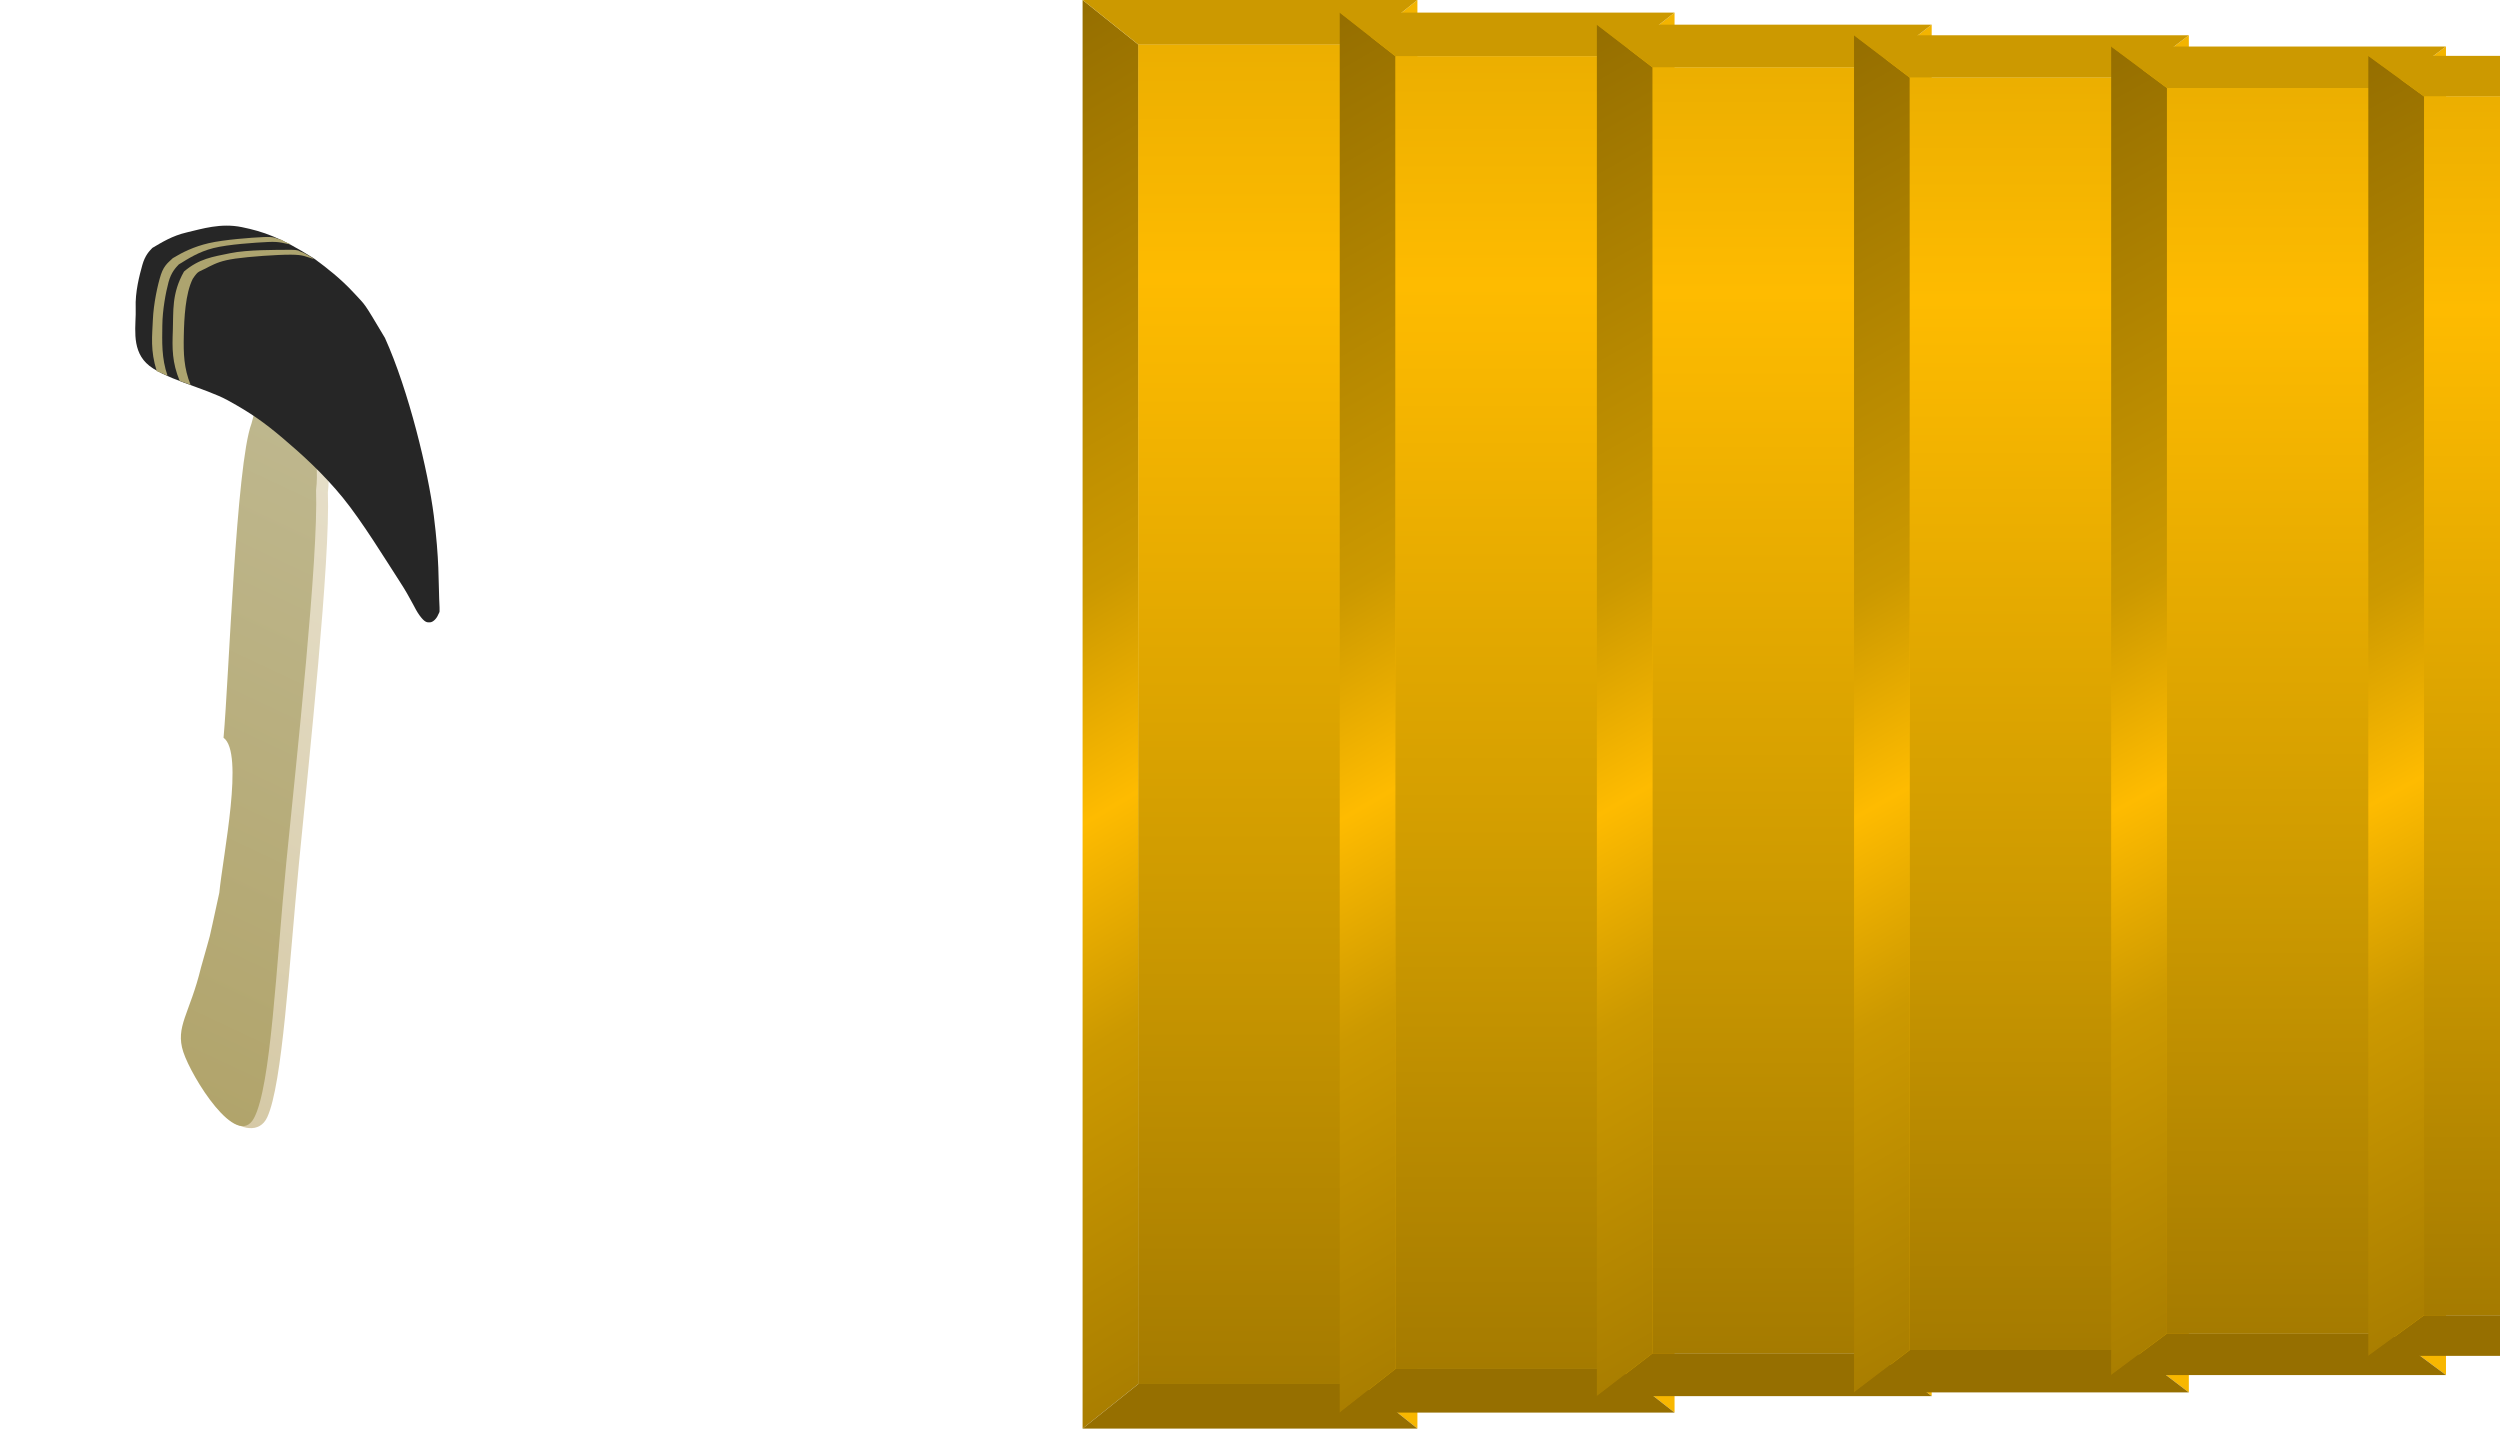
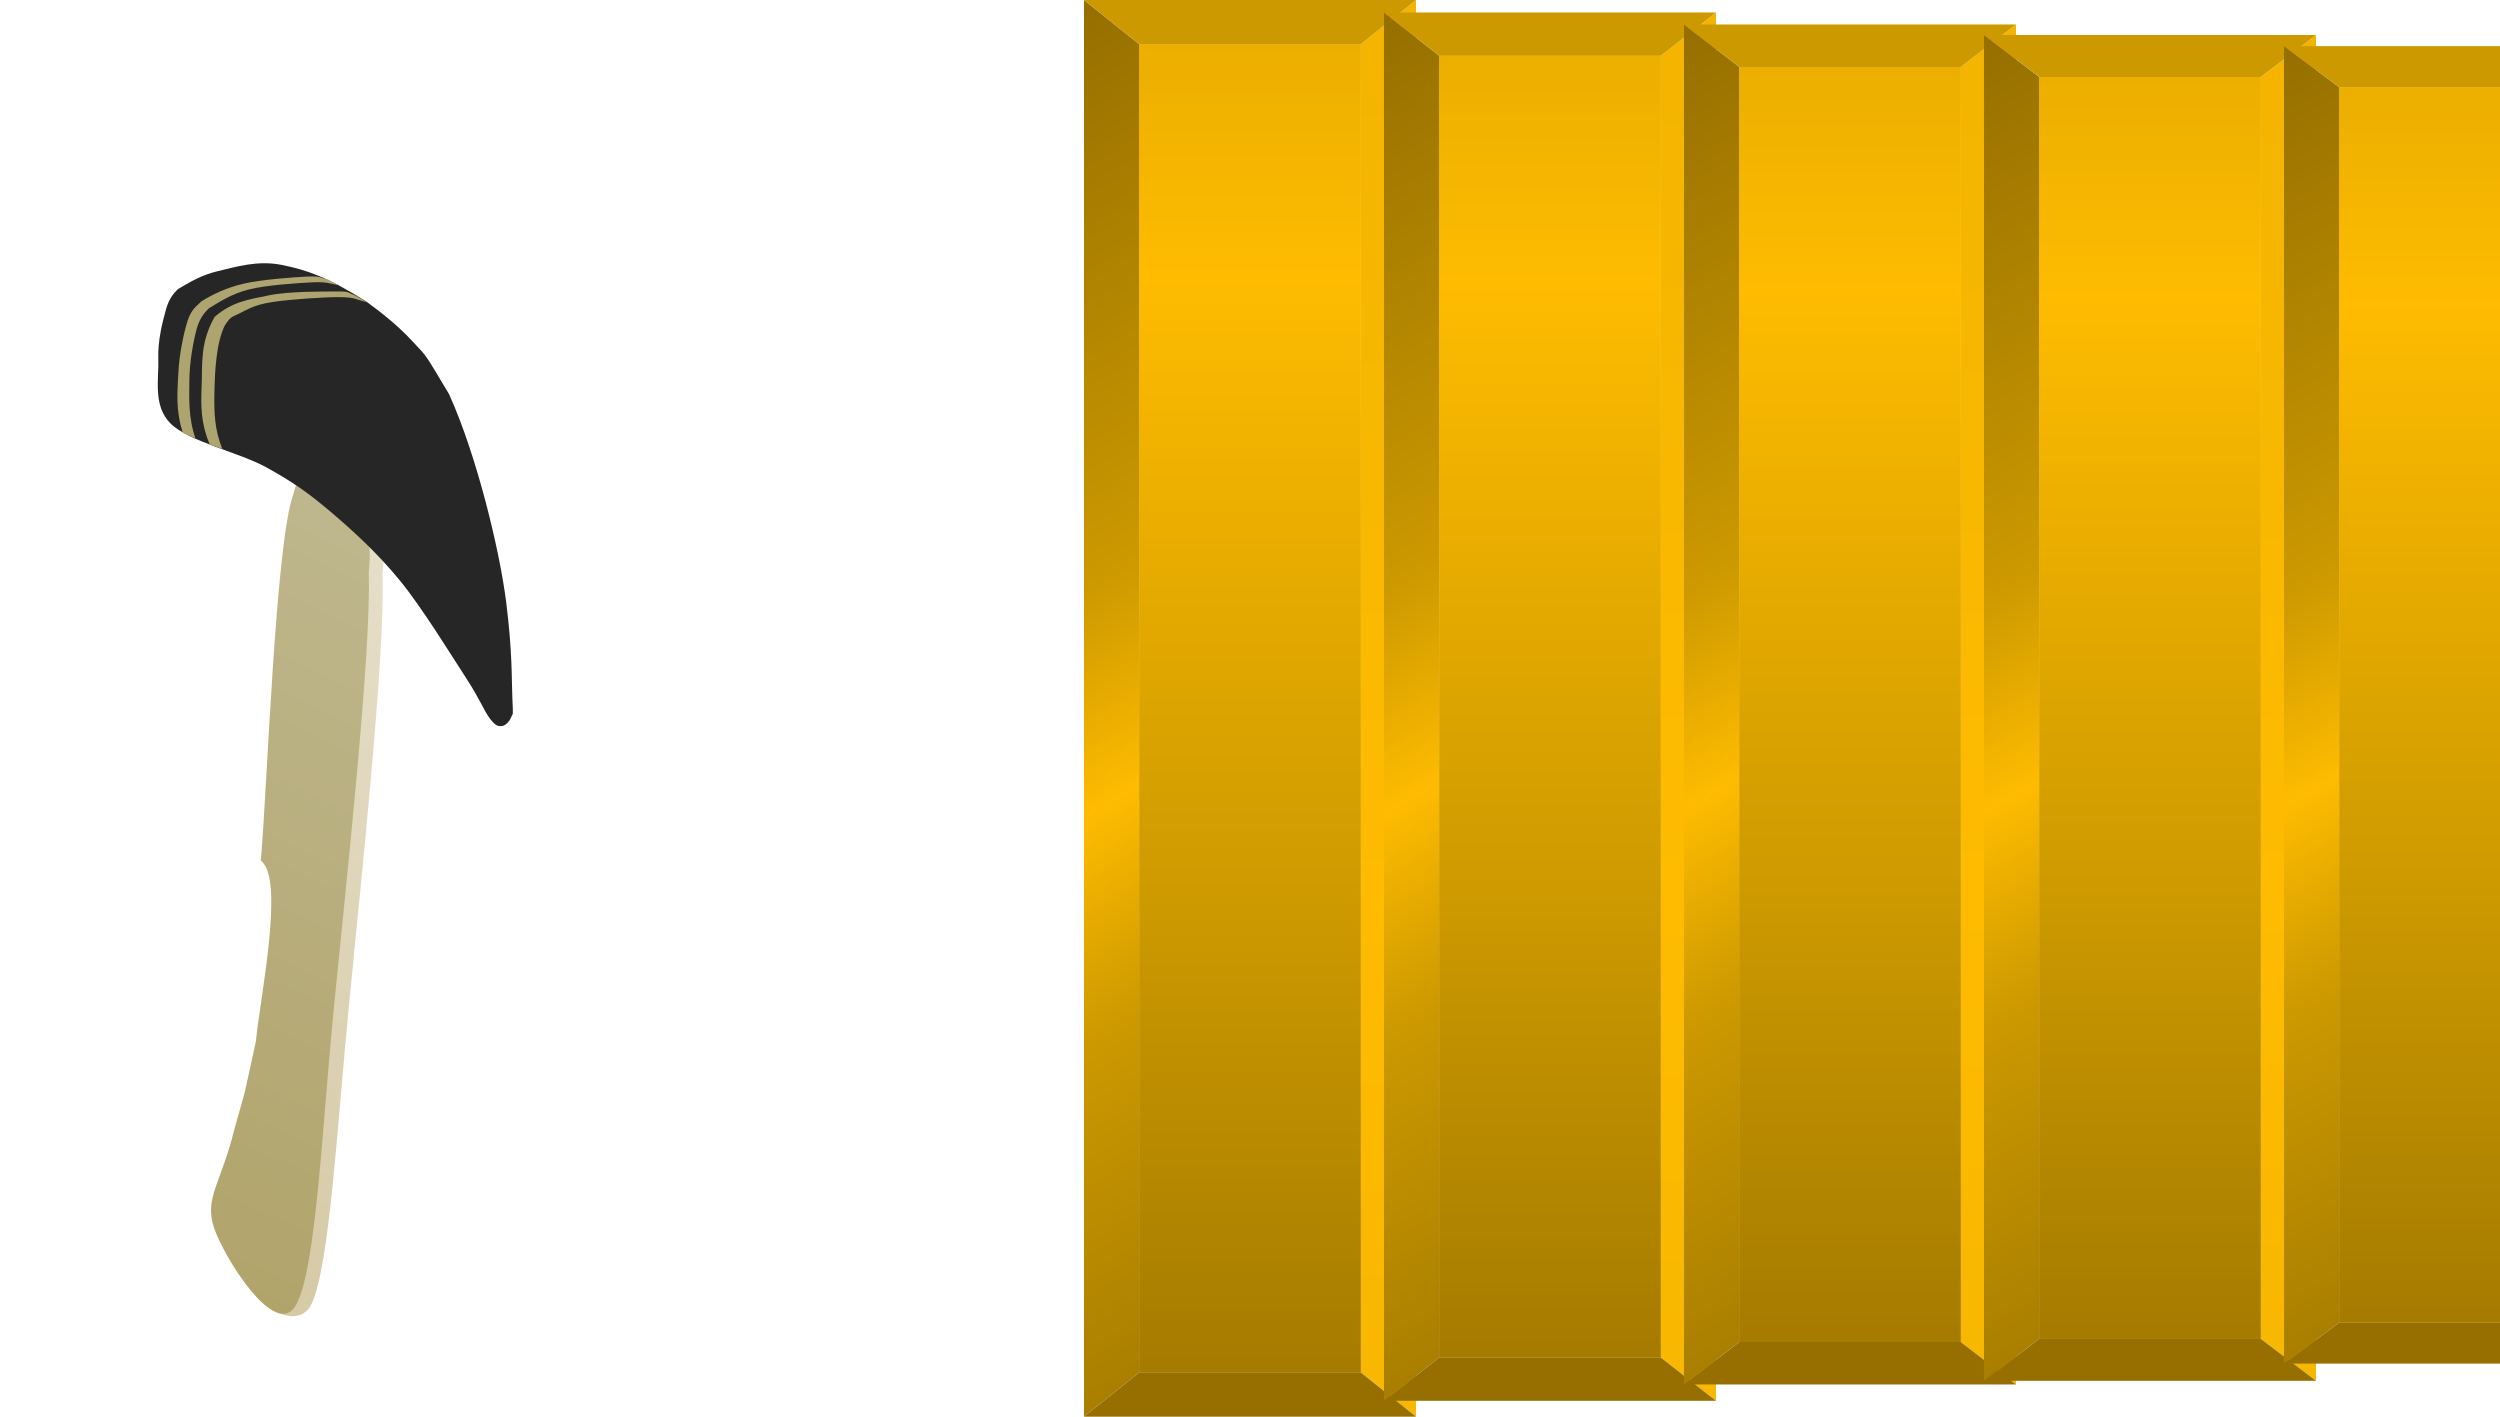
- <svg xmlns="http://www.w3.org/2000/svg" viewBox="0 0 350 200" xml:space="preserve" overflow="hidden">
+ <svg xmlns="http://www.w3.org/2000/svg" viewBox="0 0 300 170" xml:space="preserve" overflow="hidden">
  <defs>
    <linearGradient x1="35" y1="140" x2="35" y2="25" gradientUnits="userSpaceOnUse" spreadMethod="reflect" id="fill1">
      <stop offset="0" stop-color="#966F00" />
      <stop offset="0.5" stop-color="#CC9900" />
      <stop offset="1" stop-color="#FEBB00" />
    </linearGradient>
    <linearGradient x1="41" y1="830" x2="54" y2="82" gradientUnits="userSpaceOnUse" spreadMethod="reflect" id="fill2">
      <stop offset="0" stop-color="#966F00" />
      <stop offset="0.5" stop-color="#CC9900" />
      <stop offset="1" stop-color="#FEBB00" />
    </linearGradient>
    <linearGradient x1="42" y1="-24" x2="74" y2="30" gradientUnits="userSpaceOnUse" spreadMethod="reflect" id="fill3">
      <stop offset="0" stop-color="#966F00" />
      <stop offset="0.72" stop-color="#CC9900" />
      <stop offset="1" stop-color="#FEBB00" />
    </linearGradient>
    <linearGradient x1="13.707" y1="999.414" x2="353.801" y2="276.606" gradientUnits="userSpaceOnUse" spreadMethod="reflect" id="panggulfill0">
      <stop offset="0" stop-color="#D6C9A6" />
      <stop offset="0.028" stop-color="#D6CAA7" />
      <stop offset="1" stop-color="#E7E0CB" />
    </linearGradient>
    <linearGradient x1="1.245" y1="994.136" x2="340.296" y2="273.547" gradientUnits="userSpaceOnUse" spreadMethod="reflect" id="panggulfill1">
      <stop offset="0" stop-color="#B1A46B" />
      <stop offset="1" stop-color="#BFB88F" />
    </linearGradient>
    <rect x="0" y="0" rx="12" ry="12" width="30" height="90" fill="#CC9900" fill-rule="evenodd" id="separator" />
    <symbol id="daun" width="30" height="128" viewBox="0 0 30 128">
      <rect class="highlight-target-bg" x="5" y="4" width="20" height="120" fill="url(#fill1)" fill-opacity="1" />
      <path class="fixed-item" id="rechts" d="M30 0 30 128 25 124 25 4Z" fill="url(#fill2)" fill-rule="evenodd" fill-opacity="1" />
      <path class="fixed-item" id="links" d="M0 0 0 128 5 124 5 4Z" fill="url(#fill3)" fill-rule="evenodd" fill-opacity="1" />
      <path class="fixed-item" id="boven" d="M0 0 30 0 25 4 5 4Z" fill="#CC9900" fill-rule="evenodd" fill-opacity="1" />
      <path class="fixed-item" id="onder" d="M0 128 30 128 25 124 5 124Z" fill="#966F00" fill-rule="evenodd" fill-opacity="1" />
    </symbol>
    <symbol id="highlight-target" width="30" height="128" viewBox="0 0 30 128">
      <rect class="highlight-target" x="5" y="4" width="20" height="120" />
    </symbol>
    <symbol id="suspenders" width="6" height="128" viewBox="0 0 6 128">
      <rect class="fixed-item" x="1" y="32" rx="2" ry="2" width="3" height="9" fill="#CC9900" fill-rule="evenodd" />
      <rect class="fixed-item" x="1" y="87" rx="2" ry="2" width="3" height="9" fill="#CC9900" fill-rule="evenodd" />
    </symbol>
    <symbol id="panggul" width="383" height="3070">
      <path transform="scale(0.12 0.12) translate(130 250)" d="M181.795 1053.41C199.547 1014.88 207.132 877.38 218.919 755.872 230.706 634.364 255.453 403.768 252.516 324.361 261.895 246.766 199.196 154.642 177.059 246.971 159.201 294.847 151.49 542.898 145.366 611.616 169.653 629.016 145.123 747.136 140.844 791.59 125.446 862.11 134.007 826.569 119.693 878.338 106.817 931.922 100.549 958.155 99.335 976.266 98.12 994.377 98.664 974.148 112.408 987.005 93.321 1035.56 164.044 1091.93 181.795 1053.41Z" fill="url(#panggulfill0)" fill-rule="evenodd" />
      <path transform="scale(0.12 0.12) translate(130 250)" d="M166.226 1054.64C186.266 1017.68 192.008 877.672 204.095 755.526 216.182 633.379 241.503 401.565 238.75 321.766 248.323 243.758 185.773 151.319 163.393 244.165 145.401 292.324 137.095 541.641 130.802 610.718 155.075 628.149 130.238 746.92 125.849 791.608 110.266 862.519 118.921 826.779 104.469 878.843 91.452 932.726 74.116 947.64 83.856 977.311 93.597 1006.98 146.187 1091.61 166.226 1054.64Z" fill="url(#panggulfill1)" fill-rule="evenodd" />
      <path transform="scale(0.12 0.12) translate(130 250)" d="M152.196 15.003C127.497 9.92 105.558 17.035 88.151 21.074 70.745 25.112 58.766 32.788 47.756 39.234 44.439 42.715 39.232 47.704 35.991 59.416 32.749 71.128 27.547 90.49 28.307 109.506 29.067 128.522 22.599 155.565 40.551 173.511 58.503 191.457 109.389 202.51 136.02 217.183 162.65 231.856 178.011 242.645 200.333 261.55 222.655 280.455 247.401 302.985 269.952 330.615 292.503 358.245 320.702 404.417 335.639 427.33 350.576 450.242 353.564 459.969 359.575 468.092 365.586 476.215 368.087 476.258 371.706 476.069 375.325 475.881 379.508 471.546 381.286 466.962 383.065 462.378 383.243 467.807 382.378 448.565 381.514 429.323 382.609 402.91 376.099 351.508 369.59 300.106 346.834 205.485 319.084 144.206 293.031 100.616 297.709 107.814 282.624 91.478 267.538 75.143 251.255 62.494 236.349 51.572 197.33 26.878 176.896 20.086 152.196 15.003Z" fill="#262626" fill-rule="evenodd" />
      <path transform="scale(0.12 0.12) translate(130 250)" d="M209.443 35.097C200.576 34.168 197.909 31.59 182.842 32.31 167.775 33.031 136.415 35.054 119.04 39.419 101.665 43.784 89.637 51.776 78.591 58.502 75.241 62.096 69.797 67.357 66.595 79.231 63.394 91.105 59.562 111.549 59.381 129.745 59.2 147.941 58.223 167.915 65.508 188.407L52.872 182.977C45.254 158.95 47.536 141.875 48.343 123.121 49.151 104.367 53.84 82.442 57.716 70.453 61.593 58.464 68.251 54.779 71.601 51.185 82.647 44.46 95.962 37.788 113.594 33.688 131.227 29.587 163.18 27.212 177.396 26.579 191.612 25.946 190.743 28.027 198.892 29.89 203.259 33.266 205.103 32.879 209.443 35.097Z" fill="#ADA46F" fill-rule="evenodd" />
      <path transform="scale(0.12 0.12) translate(130 250)" d="M223.542 44.637C227.985 47.249 228.415 46.828 236.87 52.472 225.809 49.307 224.849 47.253 209.463 47.126 194.078 47 160.446 49.402 144.558 51.712 128.67 54.022 122.32 56.952 114.135 60.986 101.387 68.026 101.96 64.706 94.856 75.351 86.257 92.517 84.844 121.201 84.43 141.817 84.017 162.432 84.437 179.438 92.377 199.045L79.645 194.429C70.689 172.636 70.816 156.509 71.655 135.235 72.495 113.961 69.936 92.659 84.682 66.787 102.594 51.555 118.205 49.638 138.519 45.415 158.833 41.192 192.397 41.58 206.568 41.45 220.738 41.32 217.599 42.953 223.542 44.637Z" fill="#ADA46F" fill-rule="evenodd" />
    </symbol>
  </defs>
  <style>
         
       .target *{
            fill:inherit;
        }
         
        .target {
            fill:url(#fill1);
        }
    </style>
  <use id="dummy" href="#suspenders" x="0" y="0" transform="scale(1 .98)" />" 0.00"
    <use id="DING1-daun" class="daun" href="#daun" x="0" y="0.0%" transform="scale(1 1.00)" />
  <use id="DING1" class="target" href="#highlight-target" x="0" y="0.0%" transform="scale(1 1.00)" />
  <use id="" href="#suspenders" x="30" />
  <use id="DONG1-daun" class="daun" href="#daun" x="36" y="0.9%" transform="scale(1 0.98)" />
  <use id="DONG1" class="target" href="#highlight-target" x="36" y="0.9%" transform="scale(1 0.98)" />
  <use id="" href="#suspenders" x="66" />
  <use id="DENG1-daun" class="daun" href="#daun" x="72" y="1.8%" transform="scale(1 0.96)" />
  <use id="DENG1" class="target" href="#highlight-target" x="72" y="1.8%" transform="scale(1 0.96)" />
  <use id="" href="#suspenders" x="102" />
  <use id="DEUNG1-daun" class="daun" href="#daun" x="108" y="2.6%" transform="scale(1 0.95)" />
  <use id="DEUNG1" class="target" href="#highlight-target" x="108" y="2.6%" transform="scale(1 0.95)" />
  <use id="" href="#suspenders" x="138" />
  <use id="DUNG1-daun" class="daun" href="#daun" x="144" y="3.5%" transform="scale(1 0.93)" />
  <use id="DUNG1" class="target" href="#highlight-target" x="144" y="3.5%" transform="scale(1 0.93)" />
  <use id="" href="#suspenders" x="174" />
  <use id="DANG1-daun" class="daun" href="#daun" x="180" y="4.3%" transform="scale(1 0.91)" />
  <use id="DANG1" class="target" href="#highlight-target" x="180" y="4.3%" transform="scale(1 0.91)" />
  <use id="" href="#suspenders" x="210" />
  <use id="DAING1-daun" class="daun" href="#daun" x="216" y="5.1%" transform="scale(1 0.90)" />
  <use id="DAING1" class="target" href="#highlight-target" x="216" y="5.1%" transform="scale(1 0.90)" />
  <g id="helpinghand">
    <use class="helpinghand" href="#panggul" x="0" y="0" />
    <data class="x" value="{&quot;DING1&quot;: 0, &quot;DONG1&quot;: 36, &quot;DENG1&quot;: 72, &quot;DEUNG1&quot;: 108, &quot;DUNG1&quot;: 144, &quot;DANG1&quot;: 180, &quot;DAING1&quot;: 216}" />
    <data class="y" value="{&quot;y&quot;: 0}" />
    <data class="animation" value="{&quot;hover_x&quot;: 3, &quot;hover_y&quot;: 0, &quot;stroke_x&quot;: -25, &quot;stroke_y&quot;: 40, &quot;stroke_rotation&quot;: -25, &quot;stroke_scale&quot;: [0.8, 1]}" />
  </g>
</svg>
